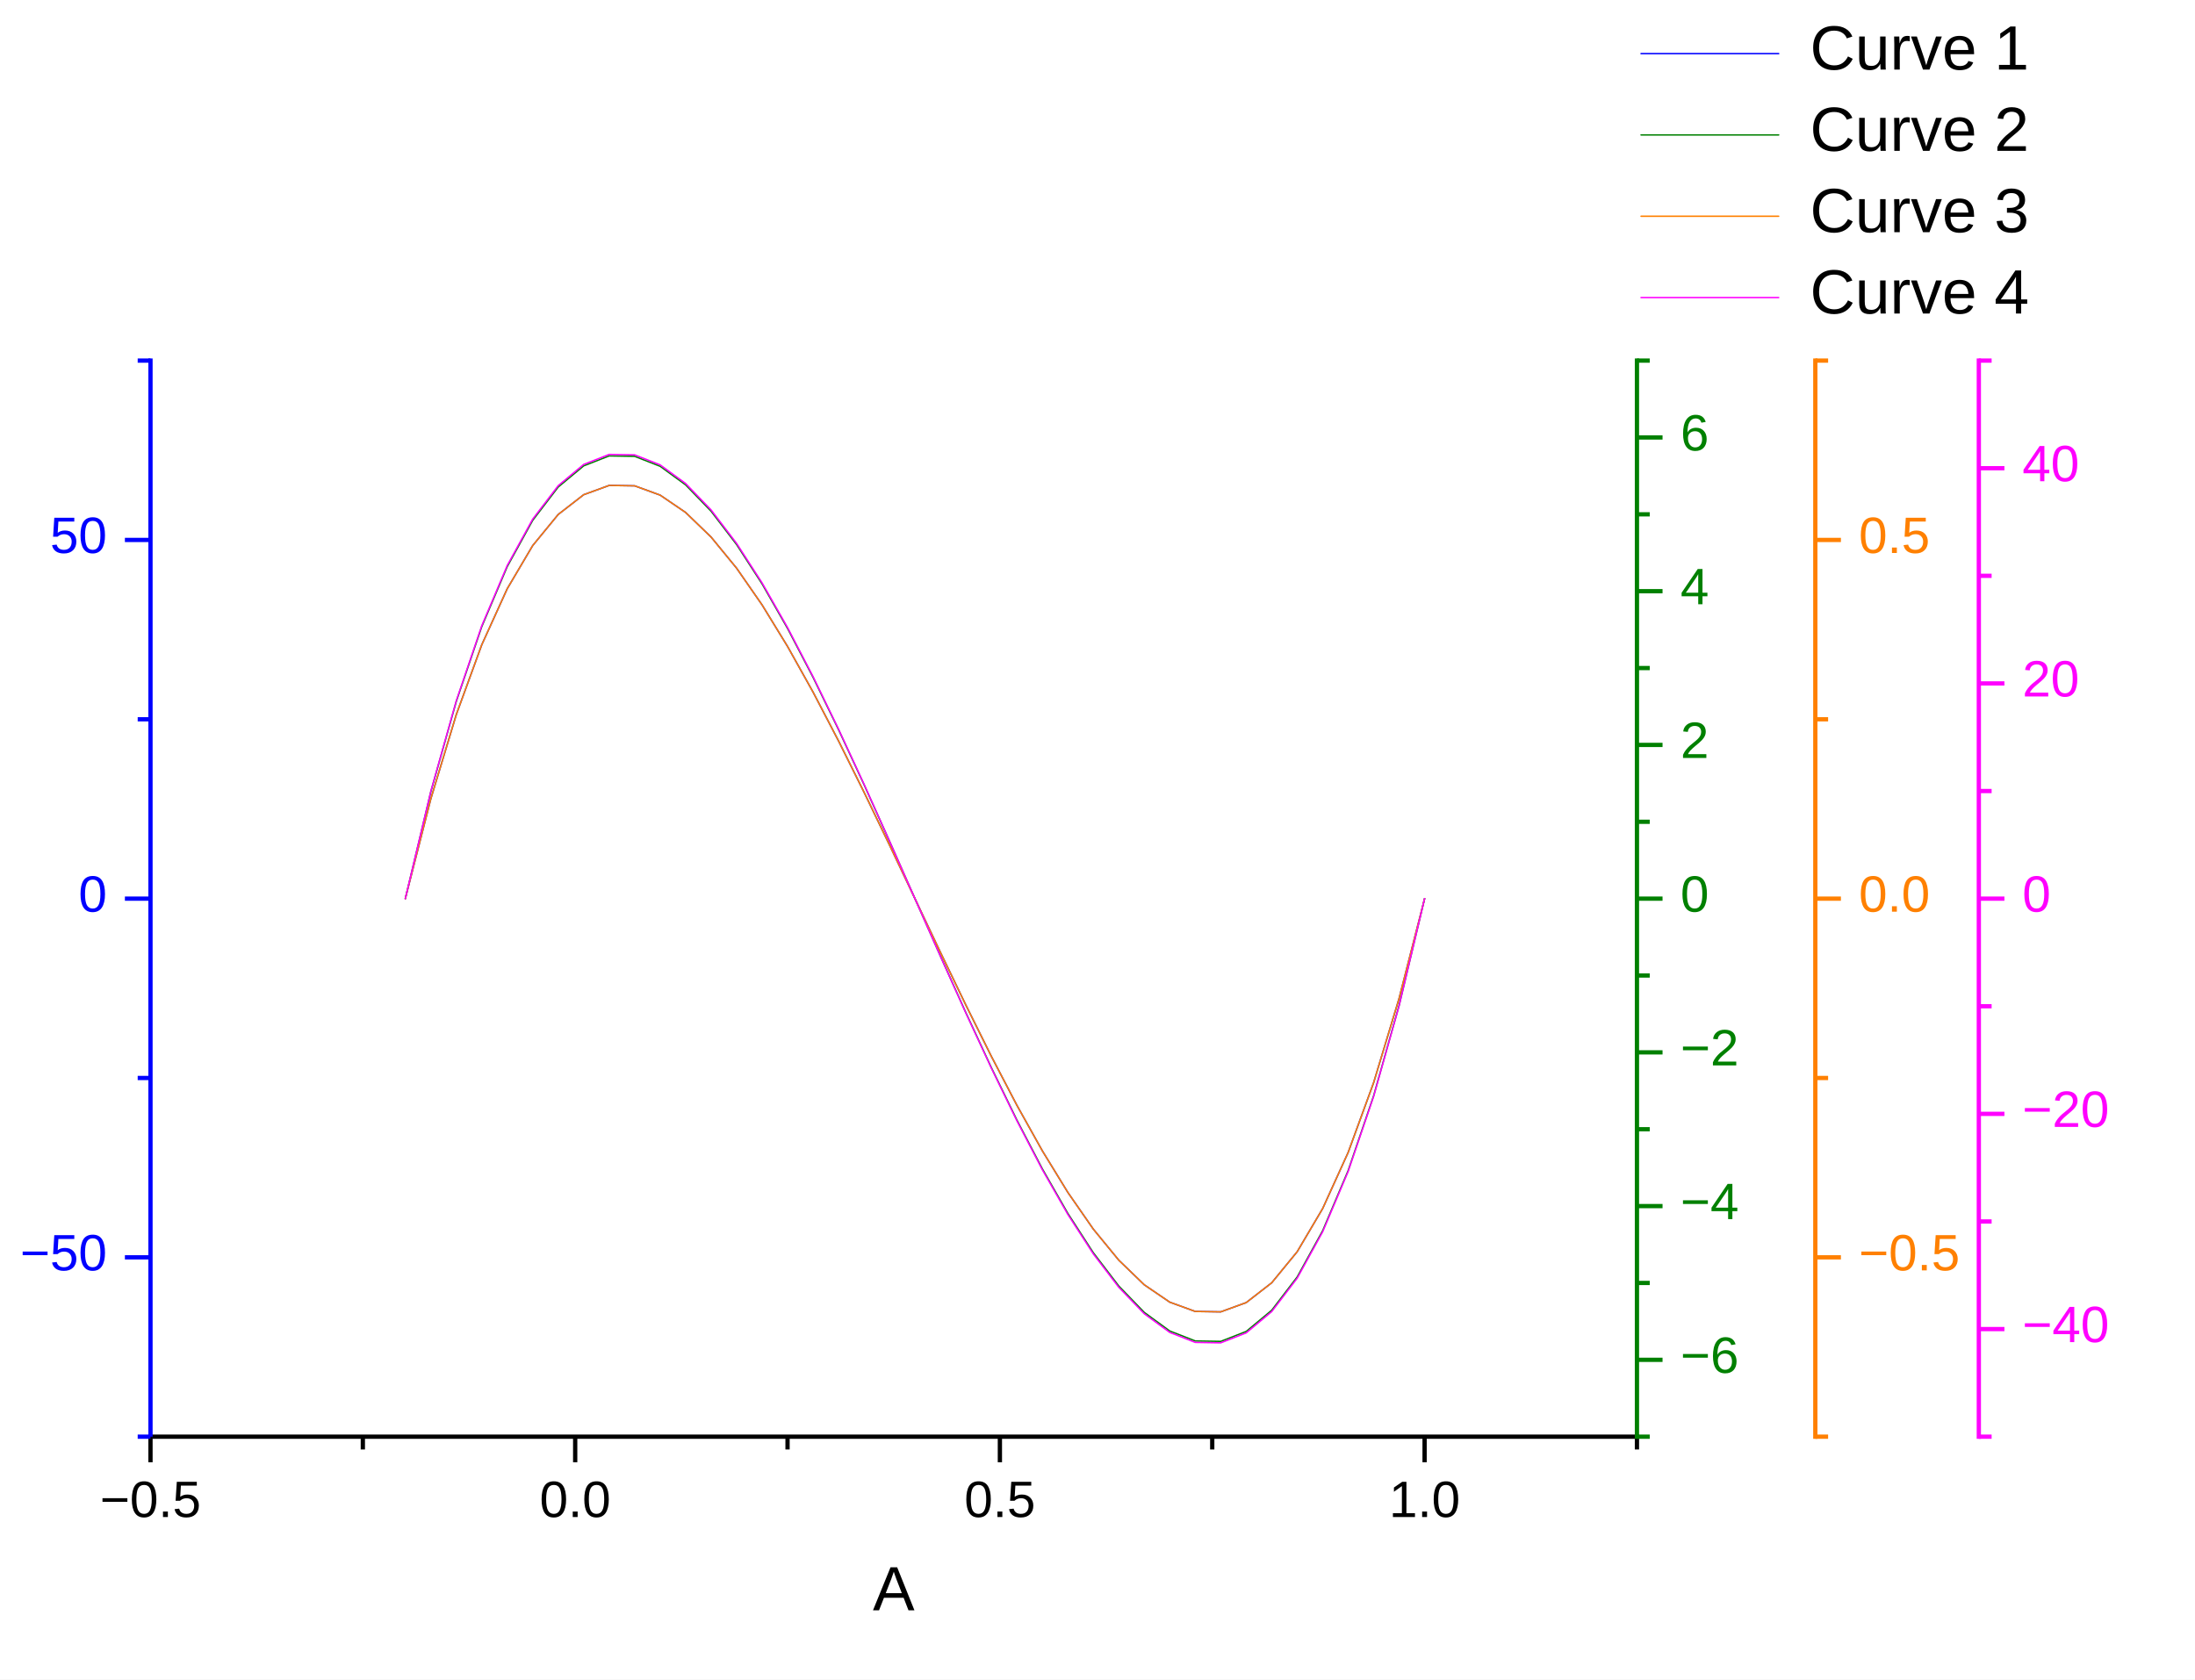
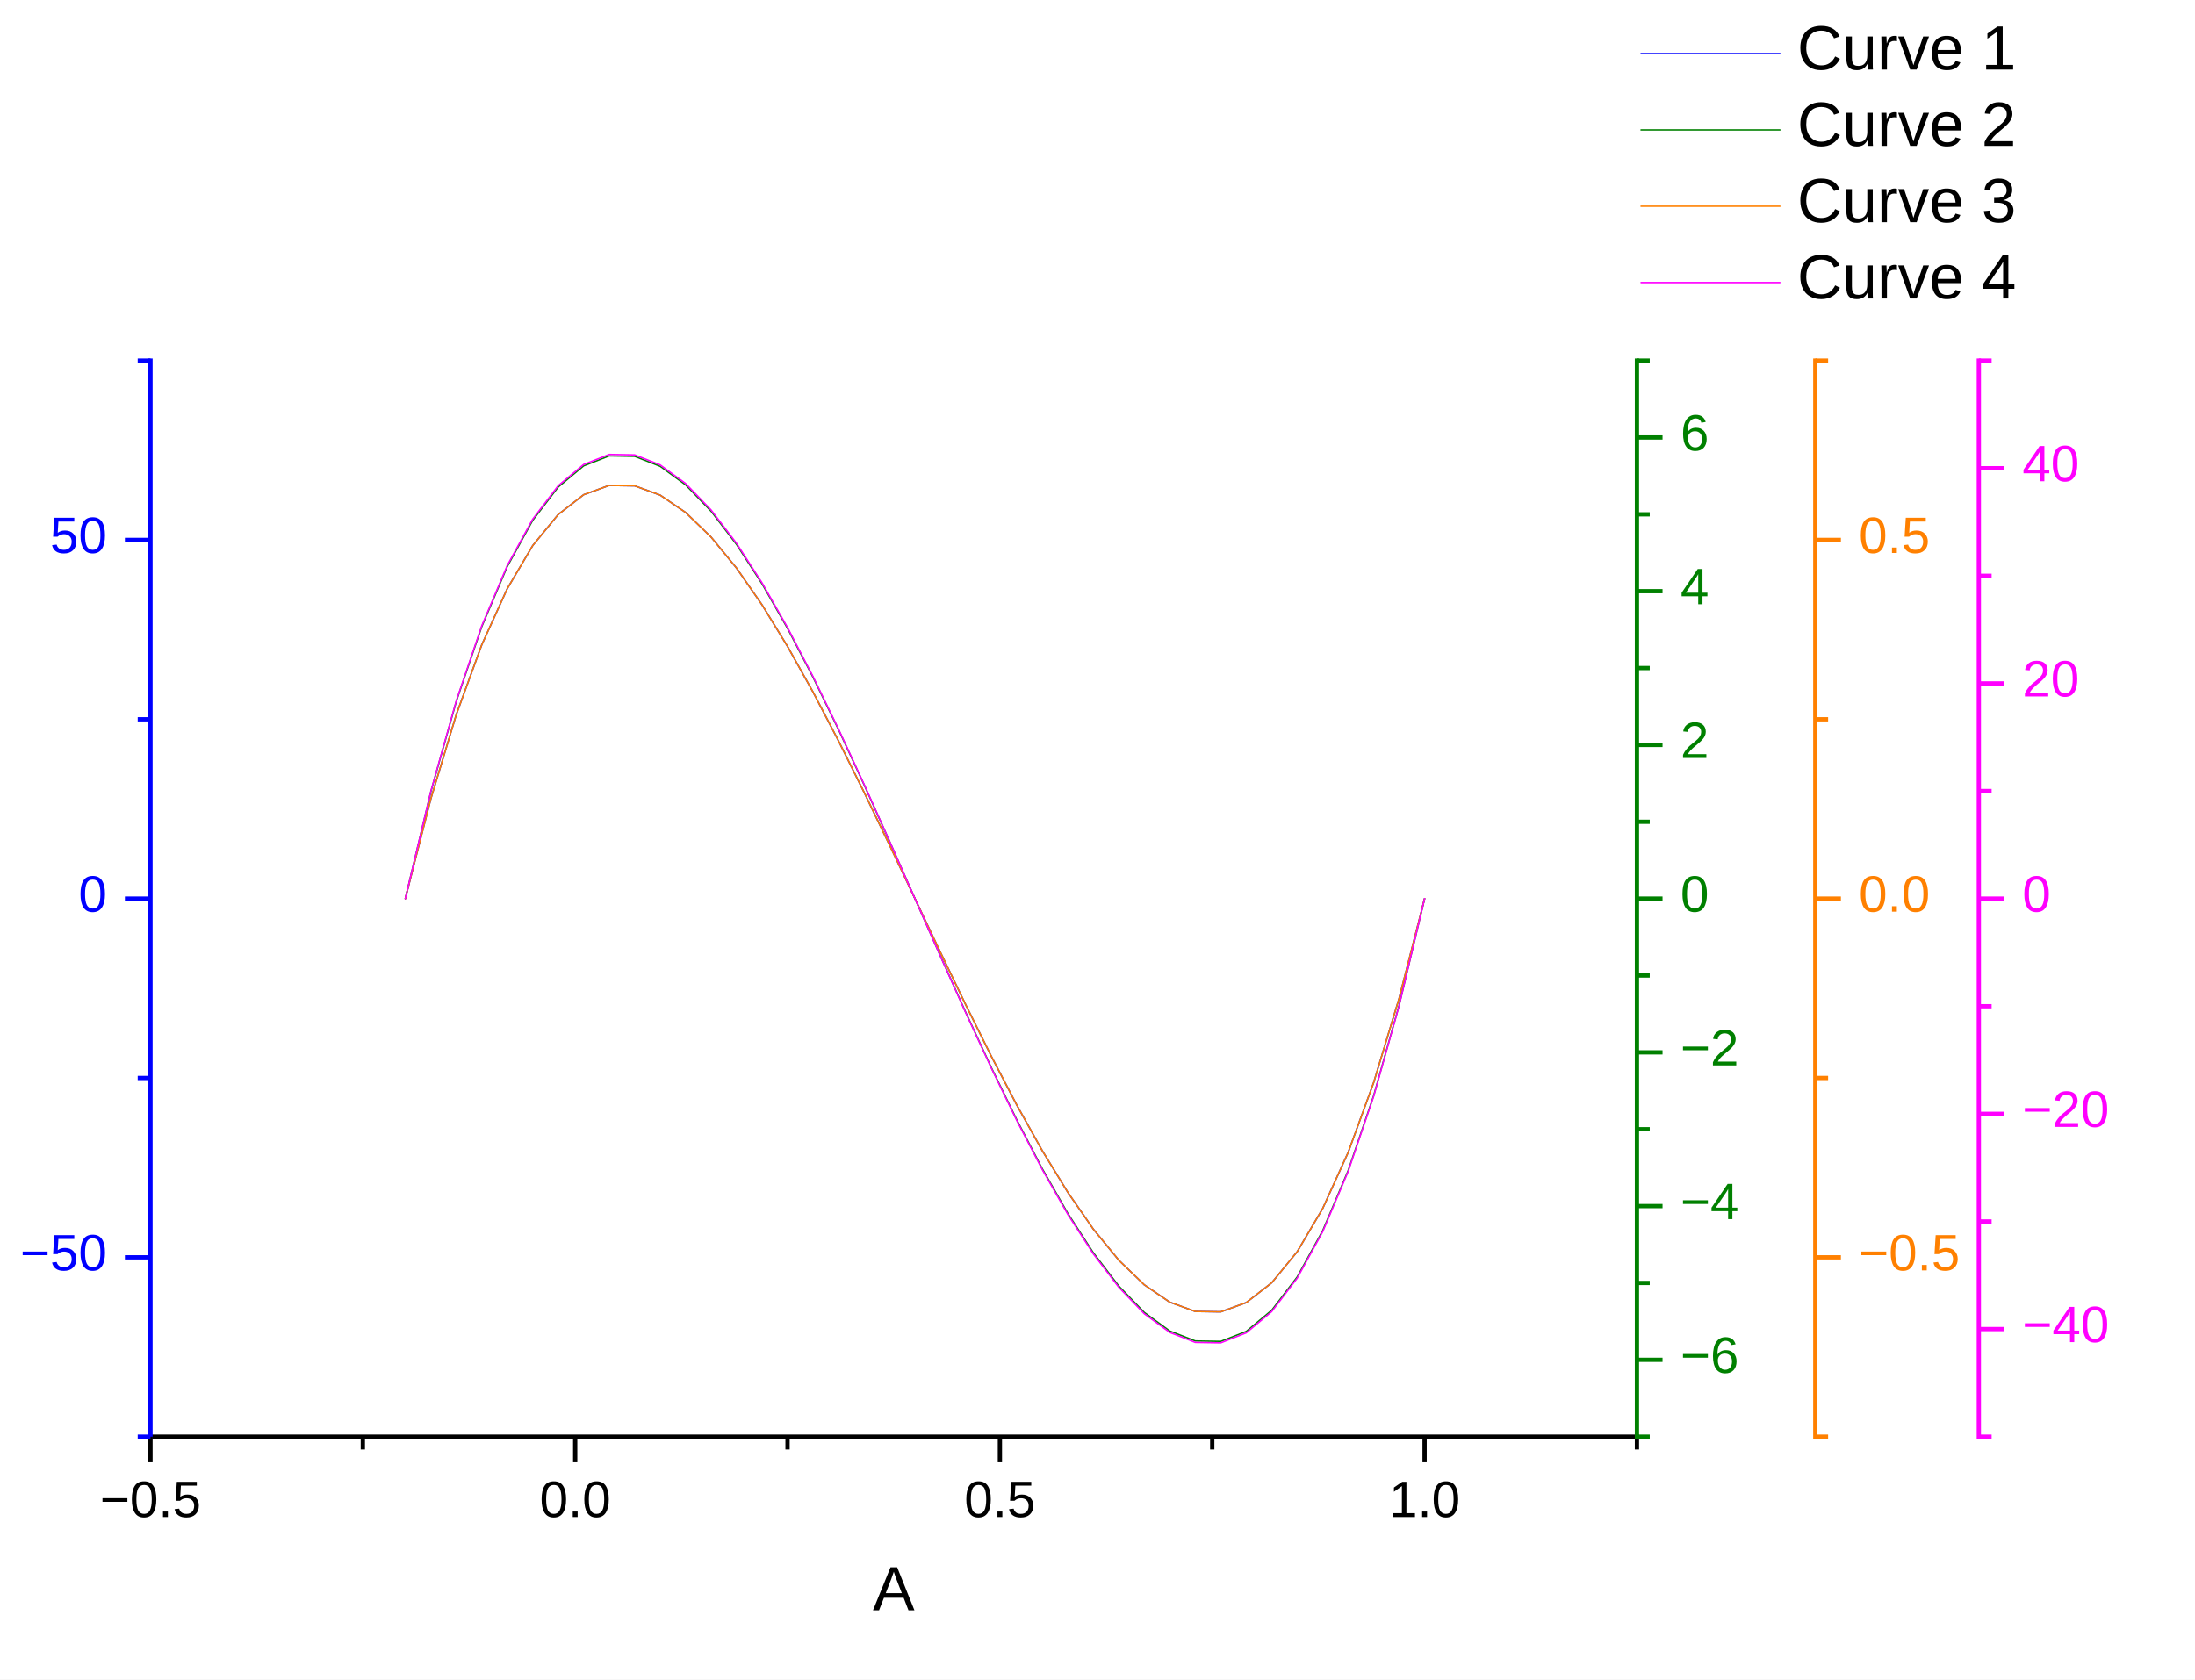
<svg xmlns="http://www.w3.org/2000/svg" width="771.84pt" height="590.76pt" viewBox="0 0 771.84 590.76">
  <rect x="0" y="0" width="771.84" height="590.76" fill="#FFFFFF" />
  <g id="layer0">
    <clipPath id="clip0">
      <rect x="52.917" y="126.836" width="522.69" height="378.5" />
    </clipPath>
    <g class="plots" clip-path="url(#clip0)">
      <path d="M142.521 316.086L151.482 281.028L160.442 251.363L169.403 226.807L178.363 207.078L187.323 191.891L196.284 180.962L205.244 174.007L214.205 170.742L223.165 170.884L232.125 174.149L241.086 180.252L250.046 188.91L259.007 199.839L267.967 212.756L276.927 227.375L285.888 243.414L294.848 260.589L303.809 278.615L312.769 297.208L321.729 316.086L330.69 334.964L339.65 353.558L348.611 371.584L357.571 388.758L366.531 404.797L375.492 419.417L384.452 432.333L393.413 443.262L402.373 451.92L411.333 458.024L420.294 461.288L429.254 461.43L438.215 458.166L447.175 451.211L456.135 440.281L465.096 425.094L474.056 405.365L483.017 380.81L491.977 351.145L500.937 316.086" fill="none" stroke="#0000FF" stroke-width="0.5" stroke-linecap="round" stroke-linejoin="round" />
    </g>
    <g class="overlay">
      <path d="M52.917 505.336L575.607 505.336" fill="none" stroke="#000000" stroke-width="1.5" stroke-linecap="square" />
      <path d="M52.917 126.836L52.917 505.336" fill="none" stroke="#0000FF" stroke-width="1.5" stroke-linecap="square" />
      <path d="M52.917 505.336L52.917 514.336M202.257 505.336L202.257 514.336M351.597 505.336L351.597 514.336M500.937 505.336L500.937 514.336M127.587 505.336L127.587 509.836M276.927 505.336L276.927 509.836M426.267 505.336L426.267 509.836M575.607 505.336L575.607 509.836" fill="none" stroke="#000000" stroke-width="1.5" />
      <path d="M52.917 442.253L43.917 442.253M52.917 316.086L43.917 316.086M52.917 189.919L43.917 189.919M52.917 505.336L48.417 505.336M52.917 379.169L48.417 379.169M52.917 253.003L48.417 253.003M52.917 126.836L48.417 126.836" fill="none" stroke="#0000FF" stroke-width="1.5" />
      <text x="52.917" y="533.596" font-family="'Arial', 'Liberation Sans', 'Helvetica', 'DejaVu Sans', sans-serif" font-size="18" fill="#000000" text-anchor="middle">−0.5</text>
      <text x="202.257" y="533.596" font-family="'Arial', 'Liberation Sans', 'Helvetica', 'DejaVu Sans', sans-serif" font-size="18" fill="#000000" text-anchor="middle">0.0</text>
      <text x="351.597" y="533.596" font-family="'Arial', 'Liberation Sans', 'Helvetica', 'DejaVu Sans', sans-serif" font-size="18" fill="#000000" text-anchor="middle">0.5</text>
      <text x="500.937" y="533.596" font-family="'Arial', 'Liberation Sans', 'Helvetica', 'DejaVu Sans', sans-serif" font-size="18" fill="#000000" text-anchor="middle">1.0</text>
      <text x="37.617" y="446.843" font-family="'Arial', 'Liberation Sans', 'Helvetica', 'DejaVu Sans', sans-serif" font-size="18" fill="#0000FF" text-anchor="end">−50</text>
      <text x="37.617" y="320.676" font-family="'Arial', 'Liberation Sans', 'Helvetica', 'DejaVu Sans', sans-serif" font-size="18" fill="#0000FF" text-anchor="end">0</text>
      <text x="37.617" y="194.509" font-family="'Arial', 'Liberation Sans', 'Helvetica', 'DejaVu Sans', sans-serif" font-size="18" fill="#0000FF" text-anchor="end">50</text>
      <text x="314.262" y="566.416" font-family="'Arial', 'Liberation Sans', 'Helvetica', 'DejaVu Sans', sans-serif" font-size="22" fill="#000000" text-anchor="middle">A</text>
    </g>
  </g>
  <g id="layer1">
    <clipPath id="clip1">
      <rect x="52.917" y="126.836" width="522.69" height="378.5" />
    </clipPath>
    <g class="plots" clip-path="url(#clip1)">
      <path d="M142.521 316.086L151.482 278.523L160.442 246.74L169.403 220.43L178.363 199.292L187.323 183.02L196.284 171.31L205.244 163.858L214.205 160.36L223.165 160.513L232.125 164.01L241.086 170.55L250.046 179.826L259.007 191.536L267.967 205.375L276.927 221.039L285.888 238.223L294.848 256.624L303.809 275.938L312.769 295.86L321.729 316.086L330.69 336.312L339.65 356.234L348.611 375.548L357.571 393.949L366.531 411.134L375.492 426.797L384.452 440.636L393.413 452.346L402.373 461.623L411.333 468.162L420.294 471.66L429.254 471.812L438.215 468.314L447.175 460.862L456.135 449.153L465.096 432.88L474.056 411.742L483.017 385.433L491.977 353.649L500.937 316.086" fill="none" stroke="#008000" stroke-width="0.5" stroke-linecap="round" stroke-linejoin="round" />
    </g>
    <g class="overlay">
      <path d="M575.607 126.836L575.607 505.336" fill="none" stroke="#008000" stroke-width="1.5" stroke-linecap="square" />
      <path d="M575.607 478.3L584.607 478.3M575.607 424.229L584.607 424.229M575.607 370.158L584.607 370.158M575.607 316.086L584.607 316.086M575.607 262.015L584.607 262.015M575.607 207.943L584.607 207.943M575.607 153.872L584.607 153.872M575.607 505.336L580.107 505.336M575.607 451.265L580.107 451.265M575.607 397.193L580.107 397.193M575.607 343.122L580.107 343.122M575.607 289.05L580.107 289.05M575.607 234.979L580.107 234.979M575.607 180.908L580.107 180.908M575.607 126.836L580.107 126.836" fill="none" stroke="#008000" stroke-width="1.5" />
      <text x="590.907" y="482.89" font-family="'Arial', 'Liberation Sans', 'Helvetica', 'DejaVu Sans', sans-serif" font-size="18" fill="#008000">−6</text>
      <text x="590.907" y="428.819" font-family="'Arial', 'Liberation Sans', 'Helvetica', 'DejaVu Sans', sans-serif" font-size="18" fill="#008000">−4</text>
      <text x="590.907" y="374.748" font-family="'Arial', 'Liberation Sans', 'Helvetica', 'DejaVu Sans', sans-serif" font-size="18" fill="#008000">−2</text>
      <text x="590.907" y="320.676" font-family="'Arial', 'Liberation Sans', 'Helvetica', 'DejaVu Sans', sans-serif" font-size="18" fill="#008000">0</text>
      <text x="590.907" y="266.605" font-family="'Arial', 'Liberation Sans', 'Helvetica', 'DejaVu Sans', sans-serif" font-size="18" fill="#008000">2</text>
      <text x="590.907" y="212.533" font-family="'Arial', 'Liberation Sans', 'Helvetica', 'DejaVu Sans', sans-serif" font-size="18" fill="#008000">4</text>
      <text x="590.907" y="158.462" font-family="'Arial', 'Liberation Sans', 'Helvetica', 'DejaVu Sans', sans-serif" font-size="18" fill="#008000">6</text>
    </g>
  </g>
  <g id="layer2">
    <clipPath id="clip2">
      <rect x="52.917" y="126.836" width="522.69" height="378.5" />
    </clipPath>
    <g class="plots" clip-path="url(#clip2)">
      <path d="M142.521 316.086L151.482 281.028L160.442 251.363L169.403 226.807L178.363 207.078L187.323 191.891L196.284 180.962L205.244 174.007L214.205 170.742L223.165 170.884L232.125 174.149L241.086 180.252L250.046 188.91L259.007 199.839L267.967 212.756L276.927 227.375L285.888 243.414L294.848 260.589L303.809 278.615L312.769 297.208L321.729 316.086L330.69 334.964L339.65 353.558L348.611 371.584L357.571 388.758L366.531 404.797L375.492 419.417L384.452 432.333L393.413 443.262L402.373 451.92L411.333 458.024L420.294 461.288L429.254 461.43L438.215 458.166L447.175 451.211L456.135 440.281L465.096 425.094L474.056 405.365L483.017 380.81L491.977 351.145L500.937 316.086" fill="none" stroke="#FF8000" stroke-width="0.5" stroke-linecap="round" stroke-linejoin="round" />
    </g>
    <g class="overlay">
      <path d="M638.33 126.836L638.33 505.336" fill="none" stroke="#FF8000" stroke-width="1.5" stroke-linecap="square" />
      <path d="M638.33 442.253L647.33 442.253M638.33 316.086L647.33 316.086M638.33 189.919L647.33 189.919M638.33 505.336L642.83 505.336M638.33 379.169L642.83 379.169M638.33 253.003L642.83 253.003M638.33 126.836L642.83 126.836" fill="none" stroke="#FF8000" stroke-width="1.5" />
      <text x="653.63" y="446.843" font-family="'Arial', 'Liberation Sans', 'Helvetica', 'DejaVu Sans', sans-serif" font-size="18" fill="#FF8000">−0.5</text>
      <text x="653.63" y="320.676" font-family="'Arial', 'Liberation Sans', 'Helvetica', 'DejaVu Sans', sans-serif" font-size="18" fill="#FF8000">0.0</text>
      <text x="653.63" y="194.509" font-family="'Arial', 'Liberation Sans', 'Helvetica', 'DejaVu Sans', sans-serif" font-size="18" fill="#FF8000">0.5</text>
    </g>
  </g>
  <g id="layer3">
    <clipPath id="clip3">
      <rect x="52.917" y="126.836" width="522.69" height="378.5" />
    </clipPath>
    <g class="plots" clip-path="url(#clip3)">
      <path d="M142.521 316.086L151.482 278.398L160.442 246.508L169.403 220.112L178.363 198.903L187.323 182.576L196.284 170.827L205.244 163.351L214.205 159.841L223.165 159.994L232.125 163.503L241.086 170.064L250.046 179.372L259.007 191.121L267.967 205.006L276.927 220.722L285.888 237.964L294.848 256.426L303.809 275.804L312.769 295.793L321.729 316.086L330.69 336.38L339.65 356.368L348.611 375.746L357.571 394.209L366.531 411.45L375.492 427.166L384.452 441.051L393.413 452.8L402.373 462.108L411.333 468.669L420.294 472.178L429.254 472.331L438.215 468.822L447.175 461.345L456.135 449.596L465.096 433.27L474.056 412.061L483.017 385.664L491.977 353.774L500.937 316.086" fill="none" stroke="#FF00FF" stroke-width="0.5" stroke-linecap="round" stroke-linejoin="round" />
    </g>
    <g class="overlay">
      <path d="M695.826 126.836L695.826 505.336" fill="none" stroke="#FF00FF" stroke-width="1.5" stroke-linecap="square" />
      <path d="M695.826 467.486L704.826 467.486M695.826 391.786L704.826 391.786M695.826 316.086L704.826 316.086M695.826 240.386L704.826 240.386M695.826 164.686L704.826 164.686M695.826 505.336L700.326 505.336M695.826 429.636L700.326 429.636M695.826 353.936L700.326 353.936M695.826 278.236L700.326 278.236M695.826 202.536L700.326 202.536M695.826 126.836L700.326 126.836" fill="none" stroke="#FF00FF" stroke-width="1.5" />
      <text x="711.126" y="472.076" font-family="'Arial', 'Liberation Sans', 'Helvetica', 'DejaVu Sans', sans-serif" font-size="18" fill="#FF00FF">−40</text>
      <text x="711.126" y="396.376" font-family="'Arial', 'Liberation Sans', 'Helvetica', 'DejaVu Sans', sans-serif" font-size="18" fill="#FF00FF">−20</text>
      <text x="711.126" y="320.676" font-family="'Arial', 'Liberation Sans', 'Helvetica', 'DejaVu Sans', sans-serif" font-size="18" fill="#FF00FF">0</text>
      <text x="711.126" y="244.976" font-family="'Arial', 'Liberation Sans', 'Helvetica', 'DejaVu Sans', sans-serif" font-size="18" fill="#FF00FF">20</text>
      <text x="711.126" y="169.276" font-family="'Arial', 'Liberation Sans', 'Helvetica', 'DejaVu Sans', sans-serif" font-size="18" fill="#FF00FF">40</text>
-       <path d="M577.048 18.86L625.448 18.86" fill="none" stroke="#0000FF" stroke-width="0.5" stroke-linecap="round" stroke-linejoin="round" />
-       <text x="636.448" y="24.47" font-family="'Arial', 'Liberation Sans', 'Helvetica', 'DejaVu Sans', sans-serif" font-size="22" fill="#000000">Curve 1</text>
-       <path d="M577.048 47.46L625.448 47.46" fill="none" stroke="#008000" stroke-width="0.5" stroke-linecap="round" stroke-linejoin="round" />
-       <text x="636.448" y="53.07" font-family="'Arial', 'Liberation Sans', 'Helvetica', 'DejaVu Sans', sans-serif" font-size="22" fill="#000000">Curve 2</text>
-       <path d="M577.048 76.06L625.448 76.06" fill="none" stroke="#FF8000" stroke-width="0.5" stroke-linecap="round" stroke-linejoin="round" />
-       <text x="636.448" y="81.67" font-family="'Arial', 'Liberation Sans', 'Helvetica', 'DejaVu Sans', sans-serif" font-size="22" fill="#000000">Curve 3</text>
-       <path d="M577.048 104.66L625.448 104.66" fill="none" stroke="#FF00FF" stroke-width="0.5" stroke-linecap="round" stroke-linejoin="round" />
-       <text x="636.448" y="110.27" font-family="'Arial', 'Liberation Sans', 'Helvetica', 'DejaVu Sans', sans-serif" font-size="22" fill="#000000">Curve 4</text>
+       <path d="M577.048 18.86L625.888 18.86" fill="none" stroke="#0000FF" stroke-width="0.5" stroke-linecap="round" stroke-linejoin="round" />
+       <text x="631.938" y="24.47" font-family="'Arial', 'Liberation Sans', 'Helvetica', 'DejaVu Sans', sans-serif" font-size="22" fill="#000000">Curve 1</text>
+       <path d="M577.048 45.7L625.888 45.7" fill="none" stroke="#008000" stroke-width="0.5" stroke-linecap="round" stroke-linejoin="round" />
+       <text x="631.938" y="51.31" font-family="'Arial', 'Liberation Sans', 'Helvetica', 'DejaVu Sans', sans-serif" font-size="22" fill="#000000">Curve 2</text>
+       <path d="M577.048 72.54L625.888 72.54" fill="none" stroke="#FF8000" stroke-width="0.5" stroke-linecap="round" stroke-linejoin="round" />
+       <text x="631.938" y="78.15" font-family="'Arial', 'Liberation Sans', 'Helvetica', 'DejaVu Sans', sans-serif" font-size="22" fill="#000000">Curve 3</text>
+       <path d="M577.048 99.38L625.888 99.38" fill="none" stroke="#FF00FF" stroke-width="0.5" stroke-linecap="round" stroke-linejoin="round" />
+       <text x="631.938" y="104.99" font-family="'Arial', 'Liberation Sans', 'Helvetica', 'DejaVu Sans', sans-serif" font-size="22" fill="#000000">Curve 4</text>
    </g>
  </g>
</svg>
